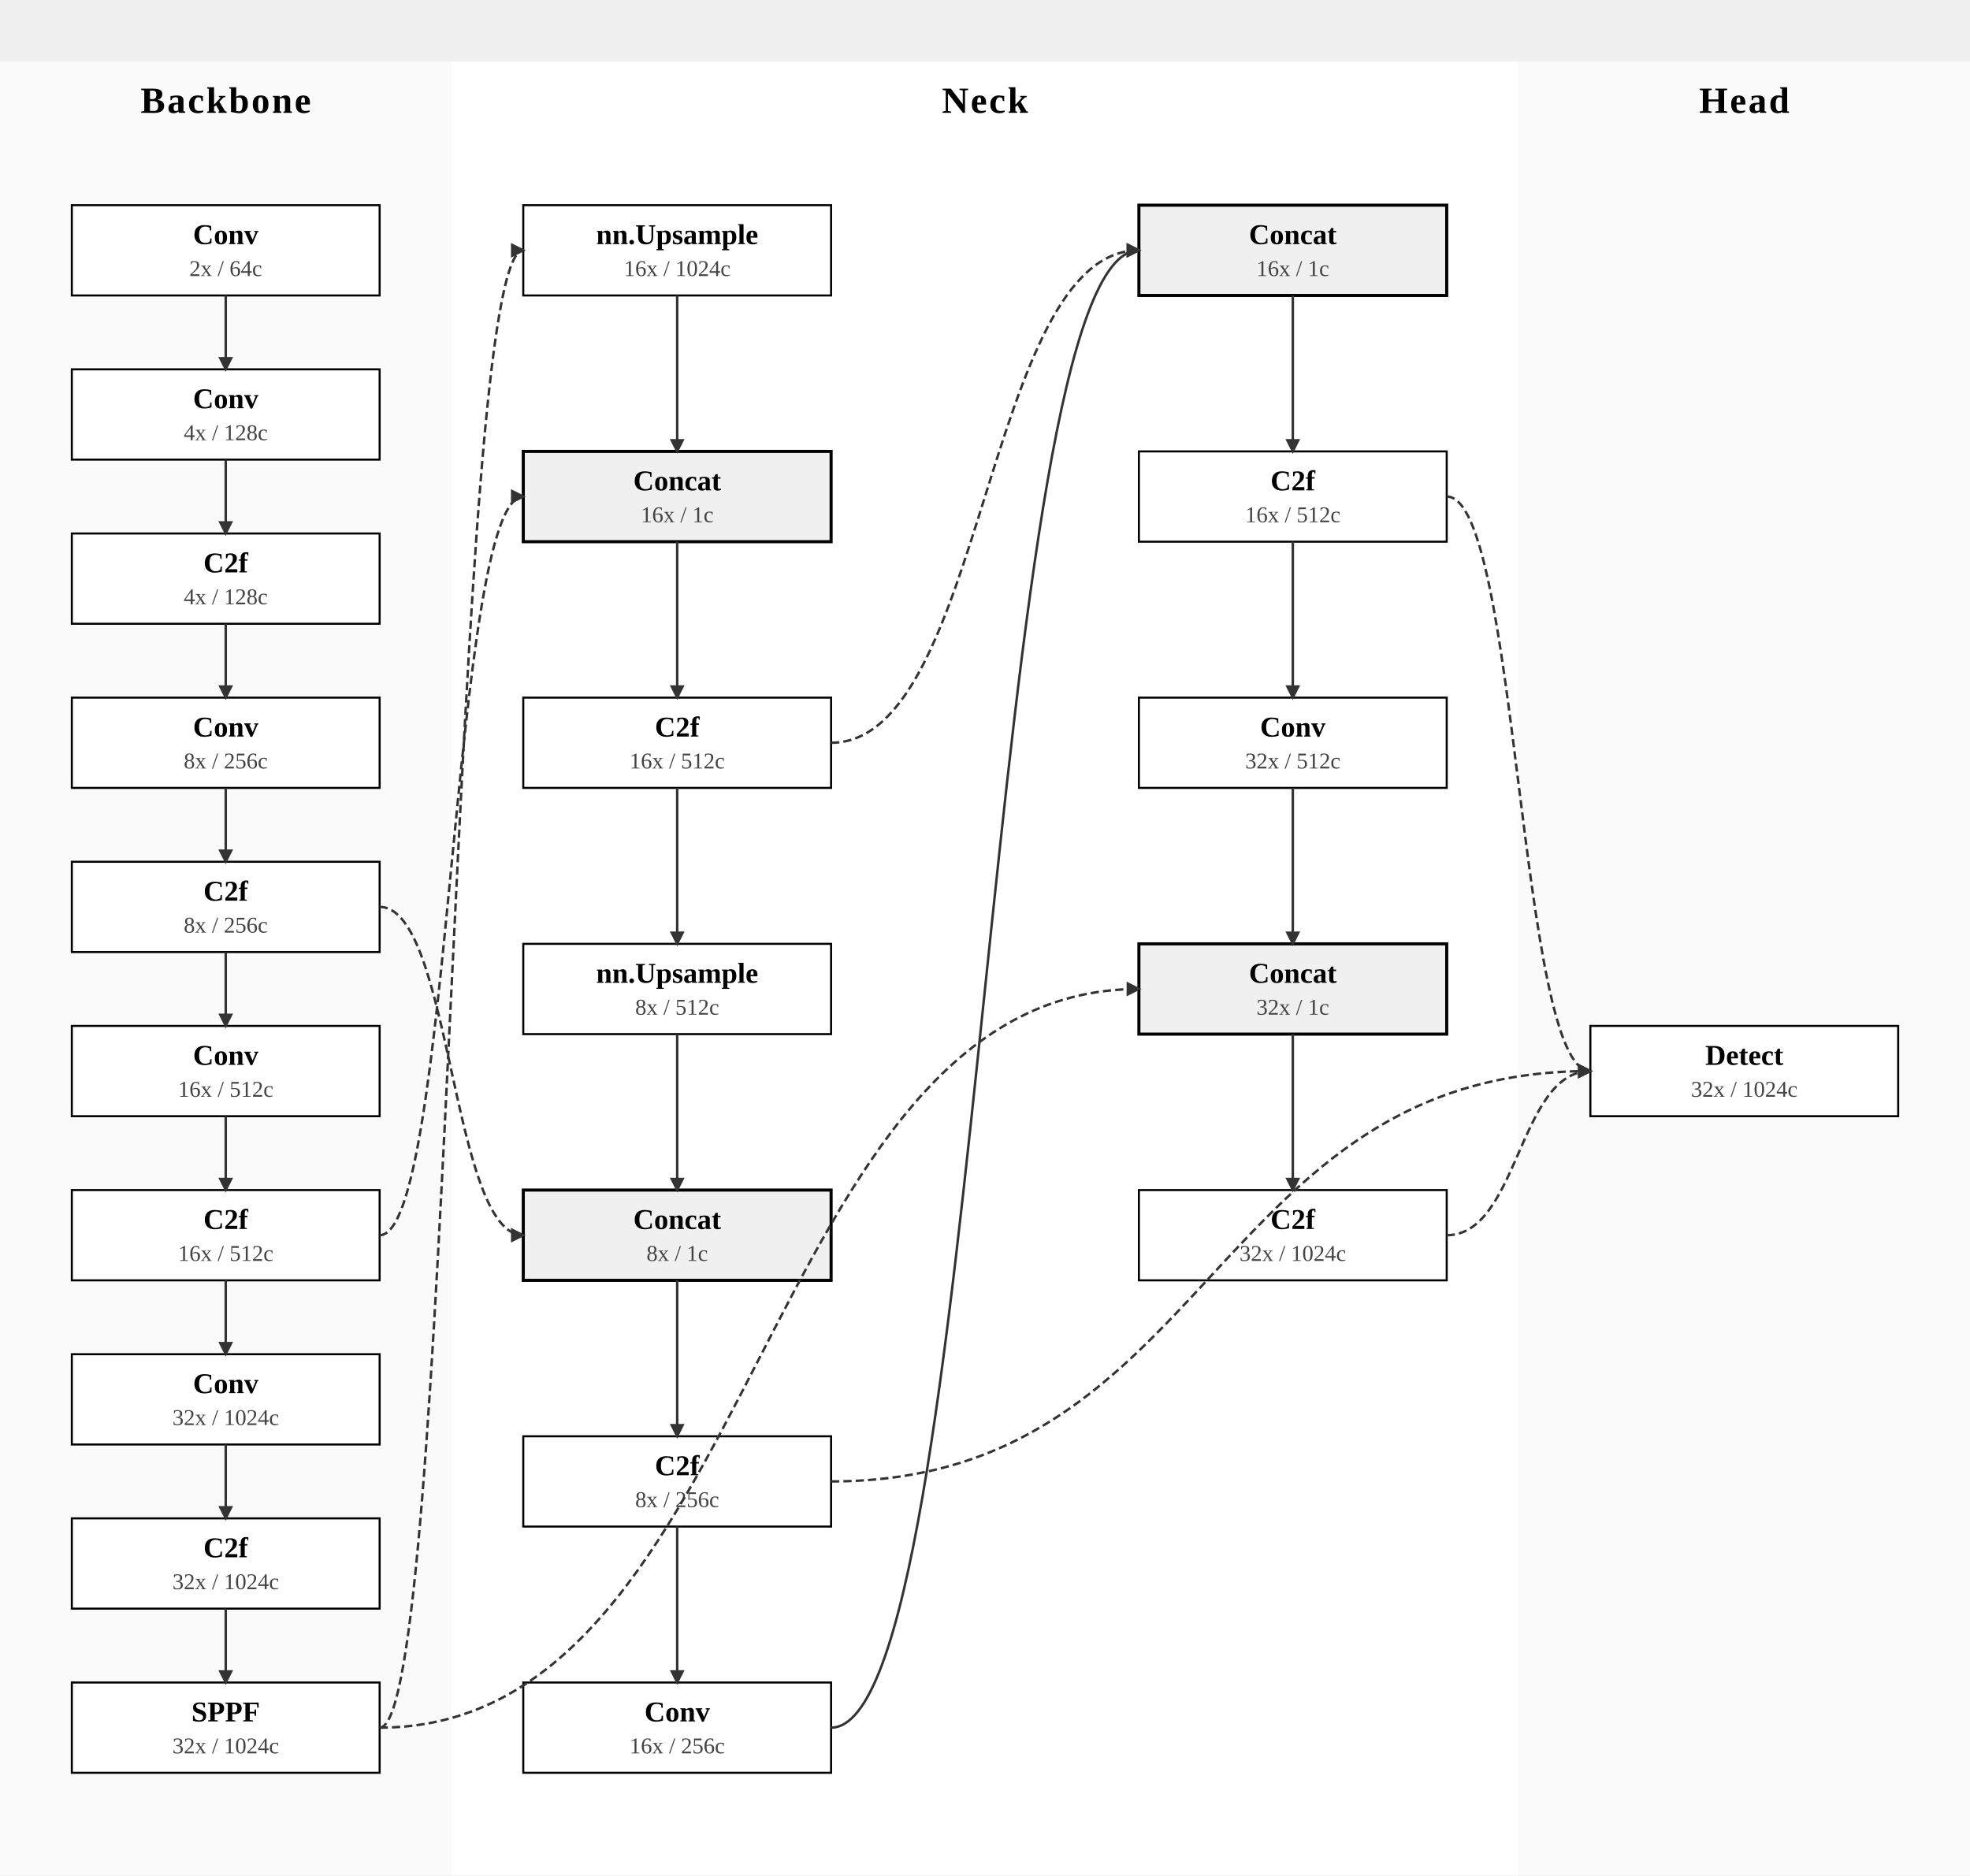
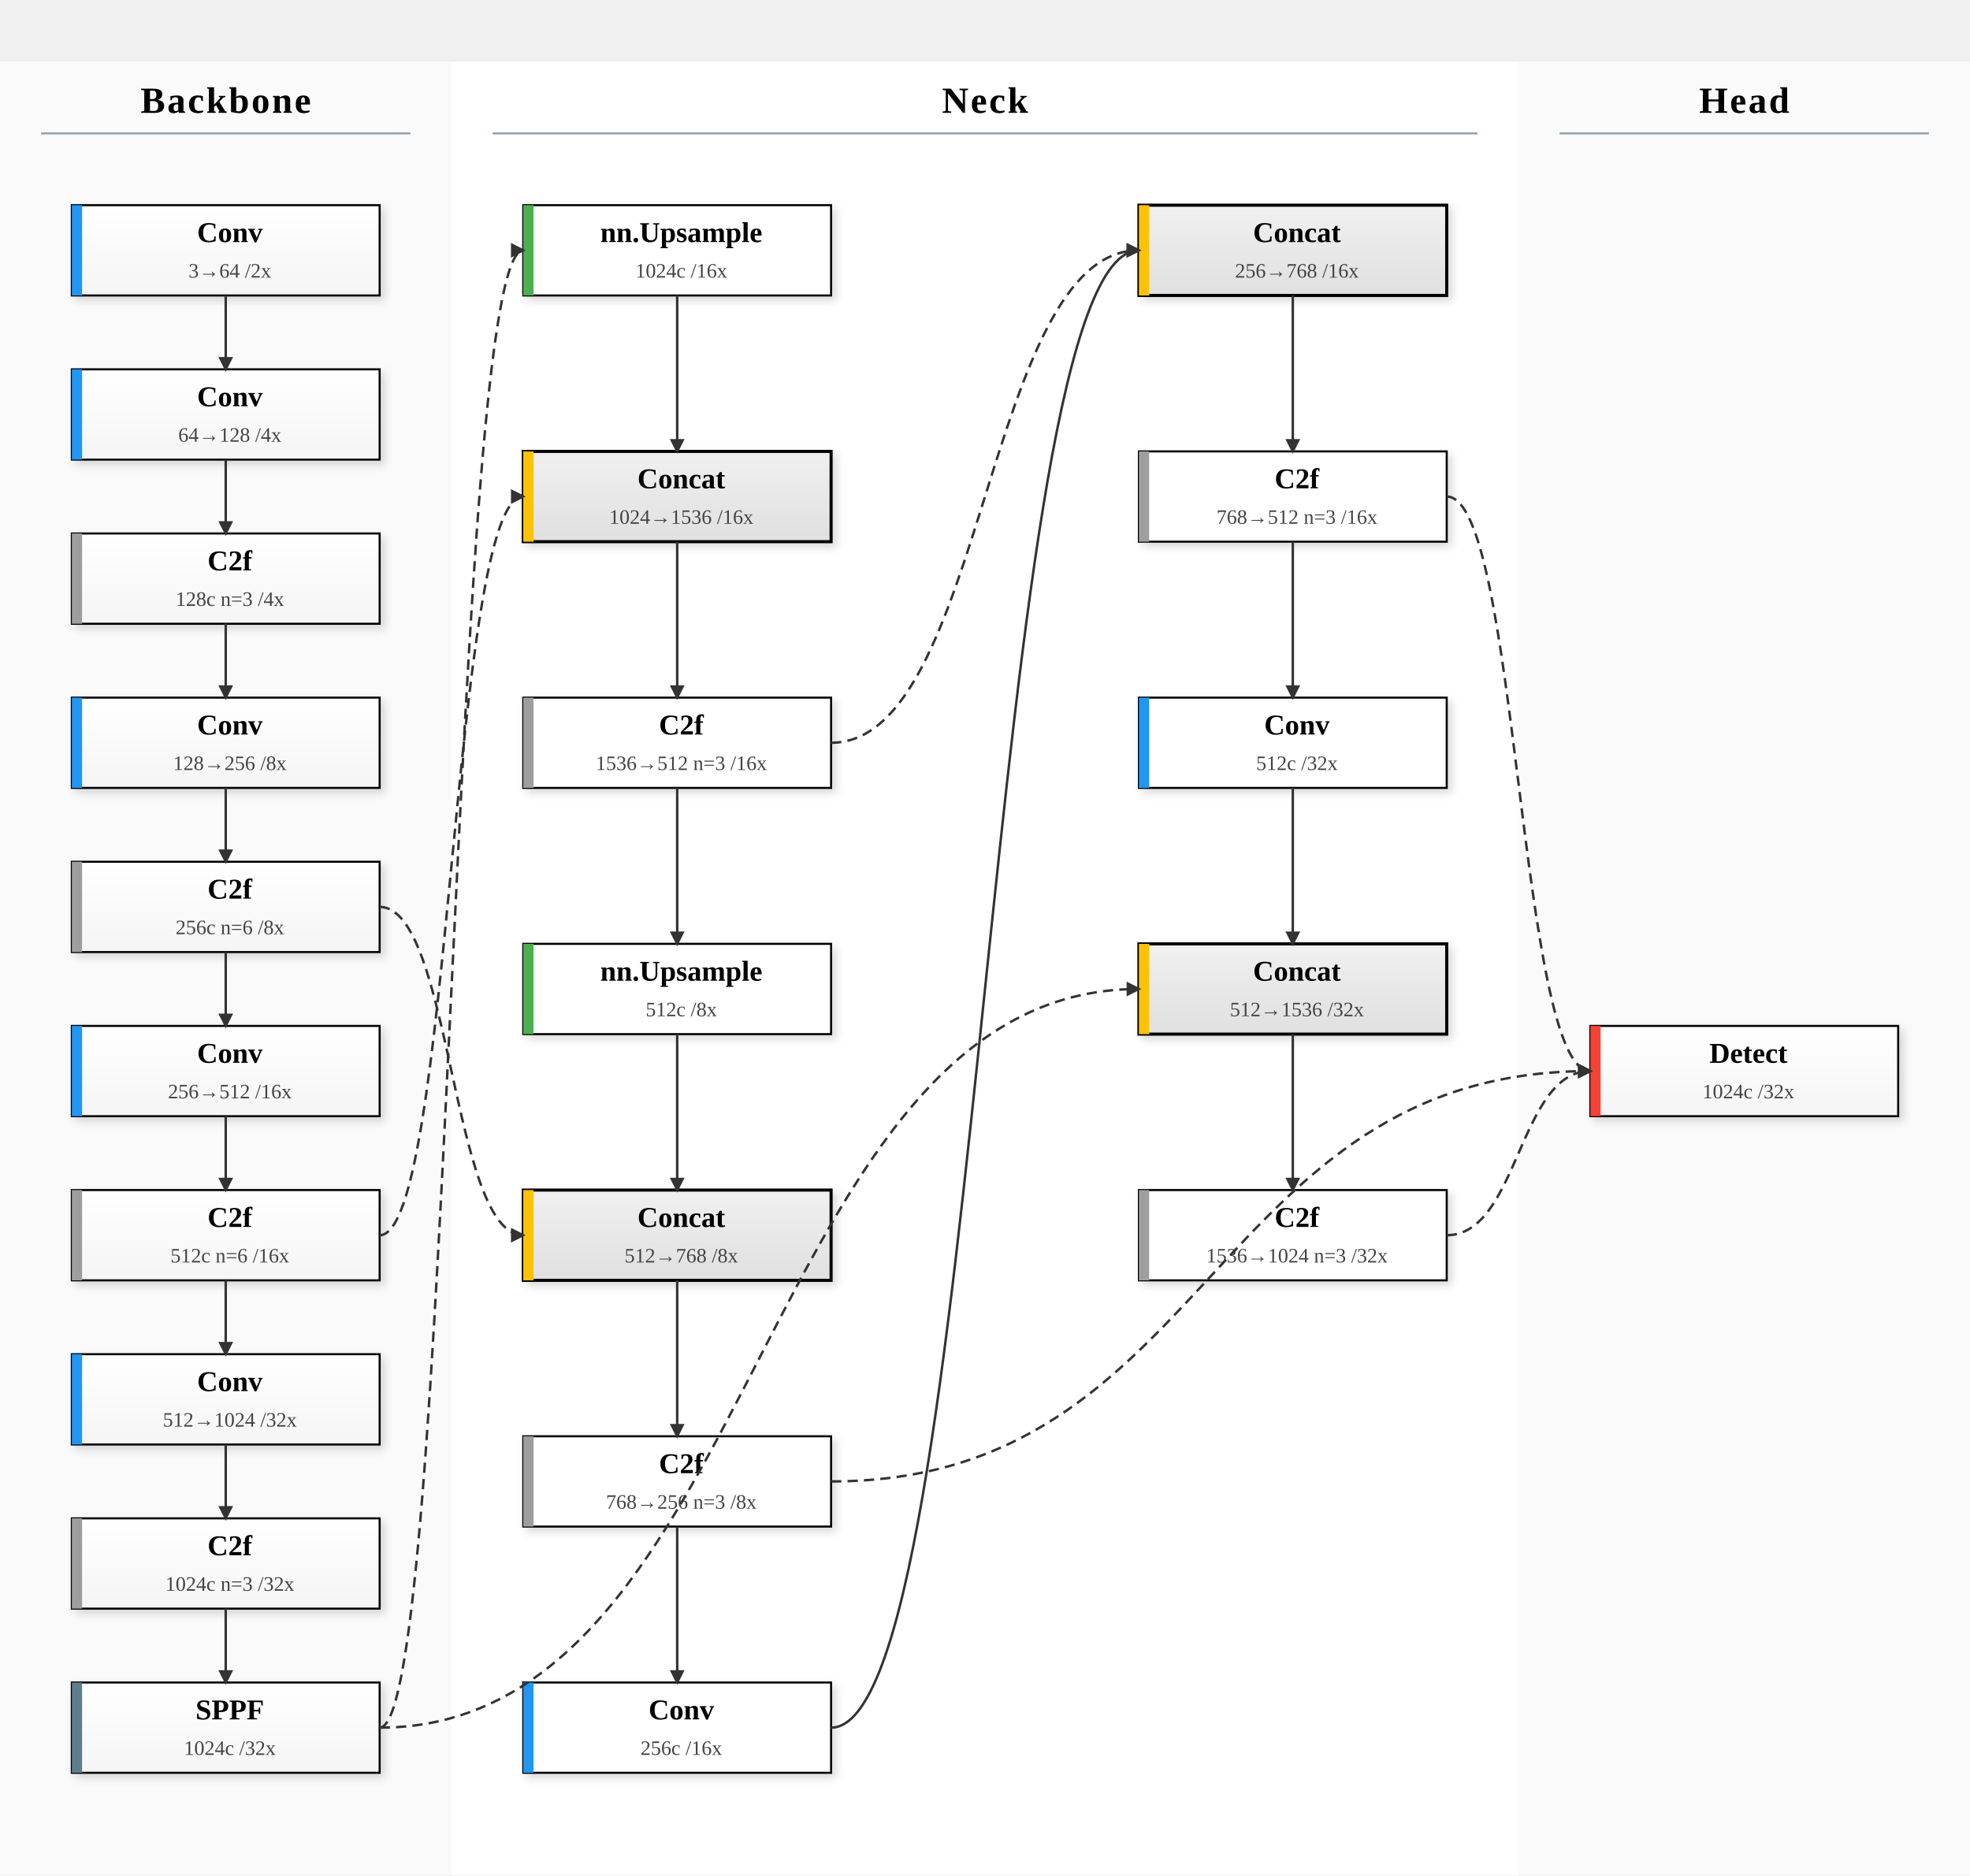
<svg xmlns="http://www.w3.org/2000/svg" viewBox="0 0 960 914">
  <style>
            text { font-family: "Times New Roman, serif"; }
        </style>
  <defs>
+     <filter id="shadow" x="-20%" y="-20%" width="150%" height="150%">
+       <feGaussianBlur in="SourceAlpha" stdDeviation="2" />
+       <feOffset dx="2" dy="2" result="offsetblur" />
+       <feComponentTransfer>
+         <feFuncA type="linear" slope="0.15" />
+       </feComponentTransfer>
+       <feMerge>
+         <feMergeNode />
+         <feMergeNode in="SourceGraphic" />
+       </feMerge>
+     </filter>
    <marker id="arrow" markerWidth="6" markerHeight="6" refX="5" refY="3" orient="auto" markerUnits="strokeWidth">
      <path d="M0,0 L0,6 L6,3 z" fill="#333333" />
    </marker>
+     <linearGradient id="grad_bb" x1="0%" y1="0%" x2="0%" y2="100%">
+       <stop offset="0%" style="stop-color:#FFFFFF;stop-opacity:1" />
+       <stop offset="100%" style="stop-color:#F5F5F5;stop-opacity:1" />
+     </linearGradient>
+     <linearGradient id="grad_neck" x1="0%" y1="0%" x2="0%" y2="100%">
+       <stop offset="0%" style="stop-color:#FFFFFF;stop-opacity:1" />
+       <stop offset="100%" style="stop-color:#FFFFFF;stop-opacity:1" />
+     </linearGradient>
+     <linearGradient id="grad_head" x1="0%" y1="0%" x2="0%" y2="100%">
+       <stop offset="0%" style="stop-color:#FFFFFF;stop-opacity:1" />
+       <stop offset="100%" style="stop-color:#F5F5F5;stop-opacity:1" />
+     </linearGradient>
+     <linearGradient id="grad_concat" x1="0%" y1="0%" x2="0%" y2="100%">
+       <stop offset="0%" style="stop-color:#F0F0F0;stop-opacity:1" />
+       <stop offset="100%" style="stop-color:#E0E0E0;stop-opacity:1" />
+     </linearGradient>
+     <linearGradient id="grad_node" x1="0%" y1="0%" x2="0%" y2="100%">
+       <stop offset="0%" style="stop-color:#FFFFFF;stop-opacity:1" />
+       <stop offset="100%" style="stop-color:#F9F9F9;stop-opacity:1" />
+     </linearGradient>
  </defs>
  <rect x="740" y="30" width="220" height="884" fill="#FAFAFA" />
  <rect x="220" y="30" width="520" height="884" fill="#FFFFFF" />
  <rect x="0" y="30" width="220" height="884" fill="#FAFAFA" />
-   <rect x="35.0" y="100" width="150" height="44" rx="0" fill="#FFFFFF" stroke="#000000" stroke-width="1.0" />
-   <text x="110.0" y="115.0" font-weight="bold" font-size="14" fill="#000000" text-anchor="middle" dominant-baseline="middle">Conv</text>
-   <text x="110.0" y="132.0" font-size="11" fill="#444444" text-anchor="middle" dominant-baseline="middle">2x / 64c</text>
-   <rect x="35.0" y="180" width="150" height="44" rx="0" fill="#FFFFFF" stroke="#000000" stroke-width="1.0" />
-   <text x="110.0" y="195.0" font-weight="bold" font-size="14" fill="#000000" text-anchor="middle" dominant-baseline="middle">Conv</text>
-   <text x="110.0" y="212.0" font-size="11" fill="#444444" text-anchor="middle" dominant-baseline="middle">4x / 128c</text>
-   <rect x="35.0" y="260" width="150" height="44" rx="0" fill="#FFFFFF" stroke="#000000" stroke-width="1.0" />
-   <text x="110.0" y="275.0" font-weight="bold" font-size="14" fill="#000000" text-anchor="middle" dominant-baseline="middle">C2f</text>
-   <text x="110.0" y="292.0" font-size="11" fill="#444444" text-anchor="middle" dominant-baseline="middle">4x / 128c</text>
-   <rect x="35.0" y="340" width="150" height="44" rx="0" fill="#FFFFFF" stroke="#000000" stroke-width="1.0" />
-   <text x="110.0" y="355.0" font-weight="bold" font-size="14" fill="#000000" text-anchor="middle" dominant-baseline="middle">Conv</text>
-   <text x="110.0" y="372.0" font-size="11" fill="#444444" text-anchor="middle" dominant-baseline="middle">8x / 256c</text>
-   <rect x="35.0" y="420" width="150" height="44" rx="0" fill="#FFFFFF" stroke="#000000" stroke-width="1.0" />
-   <text x="110.0" y="435.0" font-weight="bold" font-size="14" fill="#000000" text-anchor="middle" dominant-baseline="middle">C2f</text>
-   <text x="110.0" y="452.0" font-size="11" fill="#444444" text-anchor="middle" dominant-baseline="middle">8x / 256c</text>
-   <rect x="35.0" y="500" width="150" height="44" rx="0" fill="#FFFFFF" stroke="#000000" stroke-width="1.0" />
-   <text x="110.0" y="515.0" font-weight="bold" font-size="14" fill="#000000" text-anchor="middle" dominant-baseline="middle">Conv</text>
-   <text x="110.0" y="532.0" font-size="11" fill="#444444" text-anchor="middle" dominant-baseline="middle">16x / 512c</text>
-   <rect x="35.0" y="580" width="150" height="44" rx="0" fill="#FFFFFF" stroke="#000000" stroke-width="1.0" />
-   <text x="110.0" y="595.0" font-weight="bold" font-size="14" fill="#000000" text-anchor="middle" dominant-baseline="middle">C2f</text>
-   <text x="110.0" y="612.0" font-size="11" fill="#444444" text-anchor="middle" dominant-baseline="middle">16x / 512c</text>
-   <rect x="35.0" y="660" width="150" height="44" rx="0" fill="#FFFFFF" stroke="#000000" stroke-width="1.0" />
-   <text x="110.0" y="675.0" font-weight="bold" font-size="14" fill="#000000" text-anchor="middle" dominant-baseline="middle">Conv</text>
-   <text x="110.0" y="692.0" font-size="11" fill="#444444" text-anchor="middle" dominant-baseline="middle">32x / 1024c</text>
-   <rect x="35.0" y="740" width="150" height="44" rx="0" fill="#FFFFFF" stroke="#000000" stroke-width="1.0" />
-   <text x="110.0" y="755.0" font-weight="bold" font-size="14" fill="#000000" text-anchor="middle" dominant-baseline="middle">C2f</text>
-   <text x="110.0" y="772.0" font-size="11" fill="#444444" text-anchor="middle" dominant-baseline="middle">32x / 1024c</text>
-   <rect x="35.0" y="820" width="150" height="44" rx="0" fill="#FFFFFF" stroke="#000000" stroke-width="1.0" />
-   <text x="110.0" y="835.0" font-weight="bold" font-size="14" fill="#000000" text-anchor="middle" dominant-baseline="middle">SPPF</text>
-   <text x="110.0" y="852.0" font-size="11" fill="#444444" text-anchor="middle" dominant-baseline="middle">32x / 1024c</text>
-   <rect x="255.0" y="100" width="150" height="44" rx="0" fill="#FFFFFF" stroke="#000000" stroke-width="1.0" />
-   <text x="330.0" y="115.0" font-weight="bold" font-size="14" fill="#000000" text-anchor="middle" dominant-baseline="middle">nn.Upsample</text>
-   <text x="330.0" y="132.0" font-size="11" fill="#444444" text-anchor="middle" dominant-baseline="middle">16x / 1024c</text>
-   <rect x="255.0" y="220" width="150" height="44" rx="0" fill="#F0F0F0" stroke="#000000" stroke-width="1.5" />
-   <text x="330.0" y="235.0" font-weight="bold" font-size="14" fill="#000000" text-anchor="middle" dominant-baseline="middle">Concat</text>
-   <text x="330.0" y="252.0" font-size="11" fill="#444444" text-anchor="middle" dominant-baseline="middle">16x / 1c</text>
-   <rect x="255.0" y="340" width="150" height="44" rx="0" fill="#FFFFFF" stroke="#000000" stroke-width="1.0" />
-   <text x="330.0" y="355.0" font-weight="bold" font-size="14" fill="#000000" text-anchor="middle" dominant-baseline="middle">C2f</text>
-   <text x="330.0" y="372.0" font-size="11" fill="#444444" text-anchor="middle" dominant-baseline="middle">16x / 512c</text>
-   <rect x="255.0" y="460" width="150" height="44" rx="0" fill="#FFFFFF" stroke="#000000" stroke-width="1.0" />
-   <text x="330.0" y="475.0" font-weight="bold" font-size="14" fill="#000000" text-anchor="middle" dominant-baseline="middle">nn.Upsample</text>
-   <text x="330.0" y="492.0" font-size="11" fill="#444444" text-anchor="middle" dominant-baseline="middle">8x / 512c</text>
-   <rect x="255.0" y="580" width="150" height="44" rx="0" fill="#F0F0F0" stroke="#000000" stroke-width="1.5" />
-   <text x="330.0" y="595.0" font-weight="bold" font-size="14" fill="#000000" text-anchor="middle" dominant-baseline="middle">Concat</text>
-   <text x="330.0" y="612.0" font-size="11" fill="#444444" text-anchor="middle" dominant-baseline="middle">8x / 1c</text>
-   <rect x="255.0" y="700" width="150" height="44" rx="0" fill="#FFFFFF" stroke="#000000" stroke-width="1.0" />
-   <text x="330.0" y="715.0" font-weight="bold" font-size="14" fill="#000000" text-anchor="middle" dominant-baseline="middle">C2f</text>
-   <text x="330.0" y="732.0" font-size="11" fill="#444444" text-anchor="middle" dominant-baseline="middle">8x / 256c</text>
-   <rect x="255.0" y="820" width="150" height="44" rx="0" fill="#FFFFFF" stroke="#000000" stroke-width="1.0" />
-   <text x="330.0" y="835.0" font-weight="bold" font-size="14" fill="#000000" text-anchor="middle" dominant-baseline="middle">Conv</text>
-   <text x="330.0" y="852.0" font-size="11" fill="#444444" text-anchor="middle" dominant-baseline="middle">16x / 256c</text>
-   <rect x="555.0" y="100" width="150" height="44" rx="0" fill="#F0F0F0" stroke="#000000" stroke-width="1.5" />
-   <text x="630.0" y="115.0" font-weight="bold" font-size="14" fill="#000000" text-anchor="middle" dominant-baseline="middle">Concat</text>
-   <text x="630.0" y="132.0" font-size="11" fill="#444444" text-anchor="middle" dominant-baseline="middle">16x / 1c</text>
-   <rect x="555.0" y="220" width="150" height="44" rx="0" fill="#FFFFFF" stroke="#000000" stroke-width="1.0" />
-   <text x="630.0" y="235.0" font-weight="bold" font-size="14" fill="#000000" text-anchor="middle" dominant-baseline="middle">C2f</text>
-   <text x="630.0" y="252.0" font-size="11" fill="#444444" text-anchor="middle" dominant-baseline="middle">16x / 512c</text>
-   <rect x="555.0" y="340" width="150" height="44" rx="0" fill="#FFFFFF" stroke="#000000" stroke-width="1.0" />
-   <text x="630.0" y="355.0" font-weight="bold" font-size="14" fill="#000000" text-anchor="middle" dominant-baseline="middle">Conv</text>
-   <text x="630.0" y="372.0" font-size="11" fill="#444444" text-anchor="middle" dominant-baseline="middle">32x / 512c</text>
-   <rect x="555.0" y="460" width="150" height="44" rx="0" fill="#F0F0F0" stroke="#000000" stroke-width="1.5" />
-   <text x="630.0" y="475.0" font-weight="bold" font-size="14" fill="#000000" text-anchor="middle" dominant-baseline="middle">Concat</text>
-   <text x="630.0" y="492.0" font-size="11" fill="#444444" text-anchor="middle" dominant-baseline="middle">32x / 1c</text>
-   <rect x="555.0" y="580" width="150" height="44" rx="0" fill="#FFFFFF" stroke="#000000" stroke-width="1.0" />
-   <text x="630.0" y="595.0" font-weight="bold" font-size="14" fill="#000000" text-anchor="middle" dominant-baseline="middle">C2f</text>
-   <text x="630.0" y="612.0" font-size="11" fill="#444444" text-anchor="middle" dominant-baseline="middle">32x / 1024c</text>
-   <rect x="775.0" y="500.0" width="150" height="44" rx="0" fill="#FFFFFF" stroke="#000000" stroke-width="1.0" />
-   <text x="850.0" y="515.0" font-weight="bold" font-size="14" fill="#000000" text-anchor="middle" dominant-baseline="middle">Detect</text>
-   <text x="850.0" y="532.0" font-size="11" fill="#444444" text-anchor="middle" dominant-baseline="middle">32x / 1024c</text>
+   <rect x="35.0" y="100" width="150" height="44" rx="0" fill="url(#grad_bb)" stroke="#000000" stroke-width="1.0" filter="url(#shadow)" />
+   <clipPath id="clip_35_100">
+     <rect x="35.0" y="100" width="150" height="44" rx="0" />
+   </clipPath>
+   <rect x="35.0" y="100" width="5" height="44" fill="#2196F3" clip-path="url(#clip_35_100)" />
+   <text x="112.0" y="114.0" font-weight="bold" font-size="14" fill="#000000" text-anchor="middle" dominant-baseline="middle">Conv</text>
+   <text x="112.0" y="133.0" font-size="10" fill="#444444" text-anchor="middle" dominant-baseline="middle">3→64 /2x</text>
+   <rect x="35.0" y="180" width="150" height="44" rx="0" fill="url(#grad_bb)" stroke="#000000" stroke-width="1.0" filter="url(#shadow)" />
+   <clipPath id="clip_35_180">
+     <rect x="35.0" y="180" width="150" height="44" rx="0" />
+   </clipPath>
+   <rect x="35.0" y="180" width="5" height="44" fill="#2196F3" clip-path="url(#clip_35_180)" />
+   <text x="112.0" y="194.0" font-weight="bold" font-size="14" fill="#000000" text-anchor="middle" dominant-baseline="middle">Conv</text>
+   <text x="112.0" y="213.0" font-size="10" fill="#444444" text-anchor="middle" dominant-baseline="middle">64→128 /4x</text>
+   <rect x="35.0" y="260" width="150" height="44" rx="0" fill="url(#grad_bb)" stroke="#000000" stroke-width="1.0" filter="url(#shadow)" />
+   <clipPath id="clip_35_260">
+     <rect x="35.0" y="260" width="150" height="44" rx="0" />
+   </clipPath>
+   <rect x="35.0" y="260" width="5" height="44" fill="#9E9E9E" clip-path="url(#clip_35_260)" />
+   <text x="112.0" y="274.0" font-weight="bold" font-size="14" fill="#000000" text-anchor="middle" dominant-baseline="middle">C2f</text>
+   <text x="112.0" y="293.0" font-size="10" fill="#444444" text-anchor="middle" dominant-baseline="middle">128c n=3 /4x</text>
+   <rect x="35.0" y="340" width="150" height="44" rx="0" fill="url(#grad_bb)" stroke="#000000" stroke-width="1.0" filter="url(#shadow)" />
+   <clipPath id="clip_35_340">
+     <rect x="35.0" y="340" width="150" height="44" rx="0" />
+   </clipPath>
+   <rect x="35.0" y="340" width="5" height="44" fill="#2196F3" clip-path="url(#clip_35_340)" />
+   <text x="112.0" y="354.0" font-weight="bold" font-size="14" fill="#000000" text-anchor="middle" dominant-baseline="middle">Conv</text>
+   <text x="112.0" y="373.0" font-size="10" fill="#444444" text-anchor="middle" dominant-baseline="middle">128→256 /8x</text>
+   <rect x="35.0" y="420" width="150" height="44" rx="0" fill="url(#grad_bb)" stroke="#000000" stroke-width="1.0" filter="url(#shadow)" />
+   <clipPath id="clip_35_420">
+     <rect x="35.0" y="420" width="150" height="44" rx="0" />
+   </clipPath>
+   <rect x="35.0" y="420" width="5" height="44" fill="#9E9E9E" clip-path="url(#clip_35_420)" />
+   <text x="112.0" y="434.0" font-weight="bold" font-size="14" fill="#000000" text-anchor="middle" dominant-baseline="middle">C2f</text>
+   <text x="112.0" y="453.0" font-size="10" fill="#444444" text-anchor="middle" dominant-baseline="middle">256c n=6 /8x</text>
+   <rect x="35.0" y="500" width="150" height="44" rx="0" fill="url(#grad_bb)" stroke="#000000" stroke-width="1.0" filter="url(#shadow)" />
+   <clipPath id="clip_35_500">
+     <rect x="35.0" y="500" width="150" height="44" rx="0" />
+   </clipPath>
+   <rect x="35.0" y="500" width="5" height="44" fill="#2196F3" clip-path="url(#clip_35_500)" />
+   <text x="112.0" y="514.0" font-weight="bold" font-size="14" fill="#000000" text-anchor="middle" dominant-baseline="middle">Conv</text>
+   <text x="112.0" y="533.0" font-size="10" fill="#444444" text-anchor="middle" dominant-baseline="middle">256→512 /16x</text>
+   <rect x="35.0" y="580" width="150" height="44" rx="0" fill="url(#grad_bb)" stroke="#000000" stroke-width="1.0" filter="url(#shadow)" />
+   <clipPath id="clip_35_580">
+     <rect x="35.0" y="580" width="150" height="44" rx="0" />
+   </clipPath>
+   <rect x="35.0" y="580" width="5" height="44" fill="#9E9E9E" clip-path="url(#clip_35_580)" />
+   <text x="112.0" y="594.0" font-weight="bold" font-size="14" fill="#000000" text-anchor="middle" dominant-baseline="middle">C2f</text>
+   <text x="112.0" y="613.0" font-size="10" fill="#444444" text-anchor="middle" dominant-baseline="middle">512c n=6 /16x</text>
+   <rect x="35.0" y="660" width="150" height="44" rx="0" fill="url(#grad_bb)" stroke="#000000" stroke-width="1.0" filter="url(#shadow)" />
+   <clipPath id="clip_35_660">
+     <rect x="35.0" y="660" width="150" height="44" rx="0" />
+   </clipPath>
+   <rect x="35.0" y="660" width="5" height="44" fill="#2196F3" clip-path="url(#clip_35_660)" />
+   <text x="112.0" y="674.0" font-weight="bold" font-size="14" fill="#000000" text-anchor="middle" dominant-baseline="middle">Conv</text>
+   <text x="112.0" y="693.0" font-size="10" fill="#444444" text-anchor="middle" dominant-baseline="middle">512→1024 /32x</text>
+   <rect x="35.0" y="740" width="150" height="44" rx="0" fill="url(#grad_bb)" stroke="#000000" stroke-width="1.0" filter="url(#shadow)" />
+   <clipPath id="clip_35_740">
+     <rect x="35.0" y="740" width="150" height="44" rx="0" />
+   </clipPath>
+   <rect x="35.0" y="740" width="5" height="44" fill="#9E9E9E" clip-path="url(#clip_35_740)" />
+   <text x="112.0" y="754.0" font-weight="bold" font-size="14" fill="#000000" text-anchor="middle" dominant-baseline="middle">C2f</text>
+   <text x="112.0" y="773.0" font-size="10" fill="#444444" text-anchor="middle" dominant-baseline="middle">1024c n=3 /32x</text>
+   <rect x="35.0" y="820" width="150" height="44" rx="0" fill="url(#grad_bb)" stroke="#000000" stroke-width="1.0" filter="url(#shadow)" />
+   <clipPath id="clip_35_820">
+     <rect x="35.0" y="820" width="150" height="44" rx="0" />
+   </clipPath>
+   <rect x="35.0" y="820" width="5" height="44" fill="#607D8B" clip-path="url(#clip_35_820)" />
+   <text x="112.0" y="834.0" font-weight="bold" font-size="14" fill="#000000" text-anchor="middle" dominant-baseline="middle">SPPF</text>
+   <text x="112.0" y="853.0" font-size="10" fill="#444444" text-anchor="middle" dominant-baseline="middle">1024c /32x</text>
+   <rect x="255.0" y="100" width="150" height="44" rx="0" fill="url(#grad_neck)" stroke="#000000" stroke-width="1.0" filter="url(#shadow)" />
+   <clipPath id="clip_255_100">
+     <rect x="255.0" y="100" width="150" height="44" rx="0" />
+   </clipPath>
+   <rect x="255.0" y="100" width="5" height="44" fill="#4CAF50" clip-path="url(#clip_255_100)" />
+   <text x="332.0" y="114.0" font-weight="bold" font-size="14" fill="#000000" text-anchor="middle" dominant-baseline="middle">nn.Upsample</text>
+   <text x="332.0" y="133.0" font-size="10" fill="#444444" text-anchor="middle" dominant-baseline="middle">1024c /16x</text>
+   <rect x="255.0" y="220" width="150" height="44" rx="0" fill="url(#grad_concat)" stroke="#000000" stroke-width="1.5" filter="url(#shadow)" />
+   <clipPath id="clip_255_220">
+     <rect x="255.0" y="220" width="150" height="44" rx="0" />
+   </clipPath>
+   <rect x="255.0" y="220" width="5" height="44" fill="#FFC107" clip-path="url(#clip_255_220)" />
+   <text x="332.0" y="234.0" font-weight="bold" font-size="14" fill="#000000" text-anchor="middle" dominant-baseline="middle">Concat</text>
+   <text x="332.0" y="253.0" font-size="10" fill="#444444" text-anchor="middle" dominant-baseline="middle">1024→1536 /16x</text>
+   <rect x="255.0" y="340" width="150" height="44" rx="0" fill="url(#grad_neck)" stroke="#000000" stroke-width="1.0" filter="url(#shadow)" />
+   <clipPath id="clip_255_340">
+     <rect x="255.0" y="340" width="150" height="44" rx="0" />
+   </clipPath>
+   <rect x="255.0" y="340" width="5" height="44" fill="#9E9E9E" clip-path="url(#clip_255_340)" />
+   <text x="332.0" y="354.0" font-weight="bold" font-size="14" fill="#000000" text-anchor="middle" dominant-baseline="middle">C2f</text>
+   <text x="332.0" y="373.0" font-size="10" fill="#444444" text-anchor="middle" dominant-baseline="middle">1536→512 n=3 /16x</text>
+   <rect x="255.0" y="460" width="150" height="44" rx="0" fill="url(#grad_neck)" stroke="#000000" stroke-width="1.0" filter="url(#shadow)" />
+   <clipPath id="clip_255_460">
+     <rect x="255.0" y="460" width="150" height="44" rx="0" />
+   </clipPath>
+   <rect x="255.0" y="460" width="5" height="44" fill="#4CAF50" clip-path="url(#clip_255_460)" />
+   <text x="332.0" y="474.0" font-weight="bold" font-size="14" fill="#000000" text-anchor="middle" dominant-baseline="middle">nn.Upsample</text>
+   <text x="332.0" y="493.0" font-size="10" fill="#444444" text-anchor="middle" dominant-baseline="middle">512c /8x</text>
+   <rect x="255.0" y="580" width="150" height="44" rx="0" fill="url(#grad_concat)" stroke="#000000" stroke-width="1.5" filter="url(#shadow)" />
+   <clipPath id="clip_255_580">
+     <rect x="255.0" y="580" width="150" height="44" rx="0" />
+   </clipPath>
+   <rect x="255.0" y="580" width="5" height="44" fill="#FFC107" clip-path="url(#clip_255_580)" />
+   <text x="332.0" y="594.0" font-weight="bold" font-size="14" fill="#000000" text-anchor="middle" dominant-baseline="middle">Concat</text>
+   <text x="332.0" y="613.0" font-size="10" fill="#444444" text-anchor="middle" dominant-baseline="middle">512→768 /8x</text>
+   <rect x="255.0" y="700" width="150" height="44" rx="0" fill="url(#grad_neck)" stroke="#000000" stroke-width="1.0" filter="url(#shadow)" />
+   <clipPath id="clip_255_700">
+     <rect x="255.0" y="700" width="150" height="44" rx="0" />
+   </clipPath>
+   <rect x="255.0" y="700" width="5" height="44" fill="#9E9E9E" clip-path="url(#clip_255_700)" />
+   <text x="332.0" y="714.0" font-weight="bold" font-size="14" fill="#000000" text-anchor="middle" dominant-baseline="middle">C2f</text>
+   <text x="332.0" y="733.0" font-size="10" fill="#444444" text-anchor="middle" dominant-baseline="middle">768→256 n=3 /8x</text>
+   <rect x="255.0" y="820" width="150" height="44" rx="0" fill="url(#grad_neck)" stroke="#000000" stroke-width="1.0" filter="url(#shadow)" />
+   <clipPath id="clip_255_820">
+     <rect x="255.0" y="820" width="150" height="44" rx="0" />
+   </clipPath>
+   <rect x="255.0" y="820" width="5" height="44" fill="#2196F3" clip-path="url(#clip_255_820)" />
+   <text x="332.0" y="834.0" font-weight="bold" font-size="14" fill="#000000" text-anchor="middle" dominant-baseline="middle">Conv</text>
+   <text x="332.0" y="853.0" font-size="10" fill="#444444" text-anchor="middle" dominant-baseline="middle">256c /16x</text>
+   <rect x="555.0" y="100" width="150" height="44" rx="0" fill="url(#grad_concat)" stroke="#000000" stroke-width="1.5" filter="url(#shadow)" />
+   <clipPath id="clip_555_100">
+     <rect x="555.0" y="100" width="150" height="44" rx="0" />
+   </clipPath>
+   <rect x="555.0" y="100" width="5" height="44" fill="#FFC107" clip-path="url(#clip_555_100)" />
+   <text x="632.0" y="114.0" font-weight="bold" font-size="14" fill="#000000" text-anchor="middle" dominant-baseline="middle">Concat</text>
+   <text x="632.0" y="133.0" font-size="10" fill="#444444" text-anchor="middle" dominant-baseline="middle">256→768 /16x</text>
+   <rect x="555.0" y="220" width="150" height="44" rx="0" fill="url(#grad_neck)" stroke="#000000" stroke-width="1.0" filter="url(#shadow)" />
+   <clipPath id="clip_555_220">
+     <rect x="555.0" y="220" width="150" height="44" rx="0" />
+   </clipPath>
+   <rect x="555.0" y="220" width="5" height="44" fill="#9E9E9E" clip-path="url(#clip_555_220)" />
+   <text x="632.0" y="234.0" font-weight="bold" font-size="14" fill="#000000" text-anchor="middle" dominant-baseline="middle">C2f</text>
+   <text x="632.0" y="253.0" font-size="10" fill="#444444" text-anchor="middle" dominant-baseline="middle">768→512 n=3 /16x</text>
+   <rect x="555.0" y="340" width="150" height="44" rx="0" fill="url(#grad_neck)" stroke="#000000" stroke-width="1.0" filter="url(#shadow)" />
+   <clipPath id="clip_555_340">
+     <rect x="555.0" y="340" width="150" height="44" rx="0" />
+   </clipPath>
+   <rect x="555.0" y="340" width="5" height="44" fill="#2196F3" clip-path="url(#clip_555_340)" />
+   <text x="632.0" y="354.0" font-weight="bold" font-size="14" fill="#000000" text-anchor="middle" dominant-baseline="middle">Conv</text>
+   <text x="632.0" y="373.0" font-size="10" fill="#444444" text-anchor="middle" dominant-baseline="middle">512c /32x</text>
+   <rect x="555.0" y="460" width="150" height="44" rx="0" fill="url(#grad_concat)" stroke="#000000" stroke-width="1.5" filter="url(#shadow)" />
+   <clipPath id="clip_555_460">
+     <rect x="555.0" y="460" width="150" height="44" rx="0" />
+   </clipPath>
+   <rect x="555.0" y="460" width="5" height="44" fill="#FFC107" clip-path="url(#clip_555_460)" />
+   <text x="632.0" y="474.0" font-weight="bold" font-size="14" fill="#000000" text-anchor="middle" dominant-baseline="middle">Concat</text>
+   <text x="632.0" y="493.0" font-size="10" fill="#444444" text-anchor="middle" dominant-baseline="middle">512→1536 /32x</text>
+   <rect x="555.0" y="580" width="150" height="44" rx="0" fill="url(#grad_neck)" stroke="#000000" stroke-width="1.0" filter="url(#shadow)" />
+   <clipPath id="clip_555_580">
+     <rect x="555.0" y="580" width="150" height="44" rx="0" />
+   </clipPath>
+   <rect x="555.0" y="580" width="5" height="44" fill="#9E9E9E" clip-path="url(#clip_555_580)" />
+   <text x="632.0" y="594.0" font-weight="bold" font-size="14" fill="#000000" text-anchor="middle" dominant-baseline="middle">C2f</text>
+   <text x="632.0" y="613.0" font-size="10" fill="#444444" text-anchor="middle" dominant-baseline="middle">1536→1024 n=3 /32x</text>
+   <rect x="775.0" y="500.0" width="150" height="44" rx="0" fill="url(#grad_head)" stroke="#000000" stroke-width="1.0" filter="url(#shadow)" />
+   <clipPath id="clip_775_500">
+     <rect x="775.0" y="500.0" width="150" height="44" rx="0" />
+   </clipPath>
+   <rect x="775.0" y="500.0" width="5" height="44" fill="#F44336" clip-path="url(#clip_775_500)" />
+   <text x="852.0" y="514.0" font-weight="bold" font-size="14" fill="#000000" text-anchor="middle" dominant-baseline="middle">Detect</text>
+   <text x="852.0" y="533.0" font-size="10" fill="#444444" text-anchor="middle" dominant-baseline="middle">1024c /32x</text>
  <path d="M 110.0 144 L 110.0 180" stroke="#333333" stroke-width="1.2" fill="none" marker-end="url(#arrow)" />
  <path d="M 110.0 224 L 110.0 260" stroke="#333333" stroke-width="1.2" fill="none" marker-end="url(#arrow)" />
  <path d="M 110.0 304 L 110.0 340" stroke="#333333" stroke-width="1.2" fill="none" marker-end="url(#arrow)" />
  <path d="M 110.0 384 L 110.0 420" stroke="#333333" stroke-width="1.2" fill="none" marker-end="url(#arrow)" />
  <path d="M 110.0 464 L 110.0 500" stroke="#333333" stroke-width="1.2" fill="none" marker-end="url(#arrow)" />
  <path d="M 110.0 544 L 110.0 580" stroke="#333333" stroke-width="1.2" fill="none" marker-end="url(#arrow)" />
  <path d="M 110.0 624 L 110.0 660" stroke="#333333" stroke-width="1.2" fill="none" marker-end="url(#arrow)" />
  <path d="M 110.0 704 L 110.0 740" stroke="#333333" stroke-width="1.2" fill="none" marker-end="url(#arrow)" />
  <path d="M 110.0 784 L 110.0 820" stroke="#333333" stroke-width="1.2" fill="none" marker-end="url(#arrow)" />
-   <path d="M 185.0 842.0 C 220.0 842.0, 220.0 122.0, 255.0 122.0" stroke="#333333" stroke-width="1.2" fill="none" stroke-dasharray="4,2" marker-end="url(#arrow)" />
+   <path d="M 185.0 842.0 C 220.0 842.0, 220.0 122.0, 255.0 122.0" stroke="#333333" stroke-width="1.2" fill="none" stroke-dasharray="5,3" marker-end="url(#arrow)" />
  <path d="M 330.0 144 L 330.0 220" stroke="#333333" stroke-width="1.2" fill="none" marker-end="url(#arrow)" />
-   <path d="M 185.0 602.0 C 220.0 602.0, 220.0 242.0, 255.0 242.0" stroke="#333333" stroke-width="1.2" fill="none" stroke-dasharray="4,2" marker-end="url(#arrow)" />
+   <path d="M 185.0 602.0 C 220.0 602.0, 220.0 242.0, 255.0 242.0" stroke="#333333" stroke-width="1.2" fill="none" stroke-dasharray="5,3" marker-end="url(#arrow)" />
  <path d="M 330.0 264 L 330.0 340" stroke="#333333" stroke-width="1.2" fill="none" marker-end="url(#arrow)" />
  <path d="M 330.0 384 L 330.0 460" stroke="#333333" stroke-width="1.2" fill="none" marker-end="url(#arrow)" />
  <path d="M 330.0 504 L 330.0 580" stroke="#333333" stroke-width="1.2" fill="none" marker-end="url(#arrow)" />
-   <path d="M 185.0 442.0 C 220.0 442.0, 220.0 602.0, 255.0 602.0" stroke="#333333" stroke-width="1.2" fill="none" stroke-dasharray="4,2" marker-end="url(#arrow)" />
+   <path d="M 185.0 442.0 C 220.0 442.0, 220.0 602.0, 255.0 602.0" stroke="#333333" stroke-width="1.2" fill="none" stroke-dasharray="5,3" marker-end="url(#arrow)" />
  <path d="M 330.0 624 L 330.0 700" stroke="#333333" stroke-width="1.2" fill="none" marker-end="url(#arrow)" />
  <path d="M 330.0 744 L 330.0 820" stroke="#333333" stroke-width="1.2" fill="none" marker-end="url(#arrow)" />
  <path d="M 405.0 842.0 C 480.0 842.0, 480.0 122.0, 555.0 122.0" stroke="#333333" stroke-width="1.2" fill="none" marker-end="url(#arrow)" />
-   <path d="M 405.0 362.0 C 480.0 362.0, 480.0 122.0, 555.0 122.0" stroke="#333333" stroke-width="1.2" fill="none" stroke-dasharray="4,2" marker-end="url(#arrow)" />
+   <path d="M 405.0 362.0 C 480.0 362.0, 480.0 122.0, 555.0 122.0" stroke="#333333" stroke-width="1.2" fill="none" stroke-dasharray="5,3" marker-end="url(#arrow)" />
  <path d="M 630.0 144 L 630.0 220" stroke="#333333" stroke-width="1.2" fill="none" marker-end="url(#arrow)" />
  <path d="M 630.0 264 L 630.0 340" stroke="#333333" stroke-width="1.2" fill="none" marker-end="url(#arrow)" />
  <path d="M 630.0 384 L 630.0 460" stroke="#333333" stroke-width="1.2" fill="none" marker-end="url(#arrow)" />
-   <path d="M 185.0 842.0 C 370.0 842.0, 370.0 482.0, 555.0 482.0" stroke="#333333" stroke-width="1.2" fill="none" stroke-dasharray="4,2" marker-end="url(#arrow)" />
+   <path d="M 185.0 842.0 C 370.0 842.0, 370.0 482.0, 555.0 482.0" stroke="#333333" stroke-width="1.2" fill="none" stroke-dasharray="5,3" marker-end="url(#arrow)" />
  <path d="M 630.0 504 L 630.0 580" stroke="#333333" stroke-width="1.2" fill="none" marker-end="url(#arrow)" />
-   <path d="M 405.0 722.0 C 590.0 722.0, 590.0 522.0, 775.0 522.0" stroke="#333333" stroke-width="1.2" fill="none" stroke-dasharray="4,2" marker-end="url(#arrow)" />
-   <path d="M 705.0 242.0 C 740.0 242.0, 740.0 522.0, 775.0 522.0" stroke="#333333" stroke-width="1.2" fill="none" stroke-dasharray="4,2" marker-end="url(#arrow)" />
-   <path d="M 705.0 602.0 C 740.0 602.0, 740.0 522.0, 775.0 522.0" stroke="#333333" stroke-width="1.2" fill="none" stroke-dasharray="4,2" marker-end="url(#arrow)" />
+   <path d="M 405.0 722.0 C 590.0 722.0, 590.0 522.0, 775.0 522.0" stroke="#333333" stroke-width="1.2" fill="none" stroke-dasharray="5,3" marker-end="url(#arrow)" />
+   <path d="M 705.0 242.0 C 740.0 242.0, 740.0 522.0, 775.0 522.0" stroke="#333333" stroke-width="1.2" fill="none" stroke-dasharray="5,3" marker-end="url(#arrow)" />
+   <path d="M 705.0 602.0 C 740.0 602.0, 740.0 522.0, 775.0 522.0" stroke="#333333" stroke-width="1.2" fill="none" stroke-dasharray="5,3" marker-end="url(#arrow)" />
  <text x="110.0" y="55" font-weight="bold" font-size="18" fill="#000000" text-anchor="middle" letter-spacing="1">Backbone</text>
+   <line x1="20" y1="65" x2="200" y2="65" stroke="#90A4AE" stroke-width="1" />
  <text x="480.0" y="55" font-weight="bold" font-size="18" fill="#000000" text-anchor="middle" letter-spacing="1">Neck</text>
+   <line x1="240" y1="65" x2="720" y2="65" stroke="#90A4AE" stroke-width="1" />
  <text x="850.0" y="55" font-weight="bold" font-size="18" fill="#000000" text-anchor="middle" letter-spacing="1">Head</text>
+   <line x1="760" y1="65" x2="940" y2="65" stroke="#90A4AE" stroke-width="1" />
</svg>
